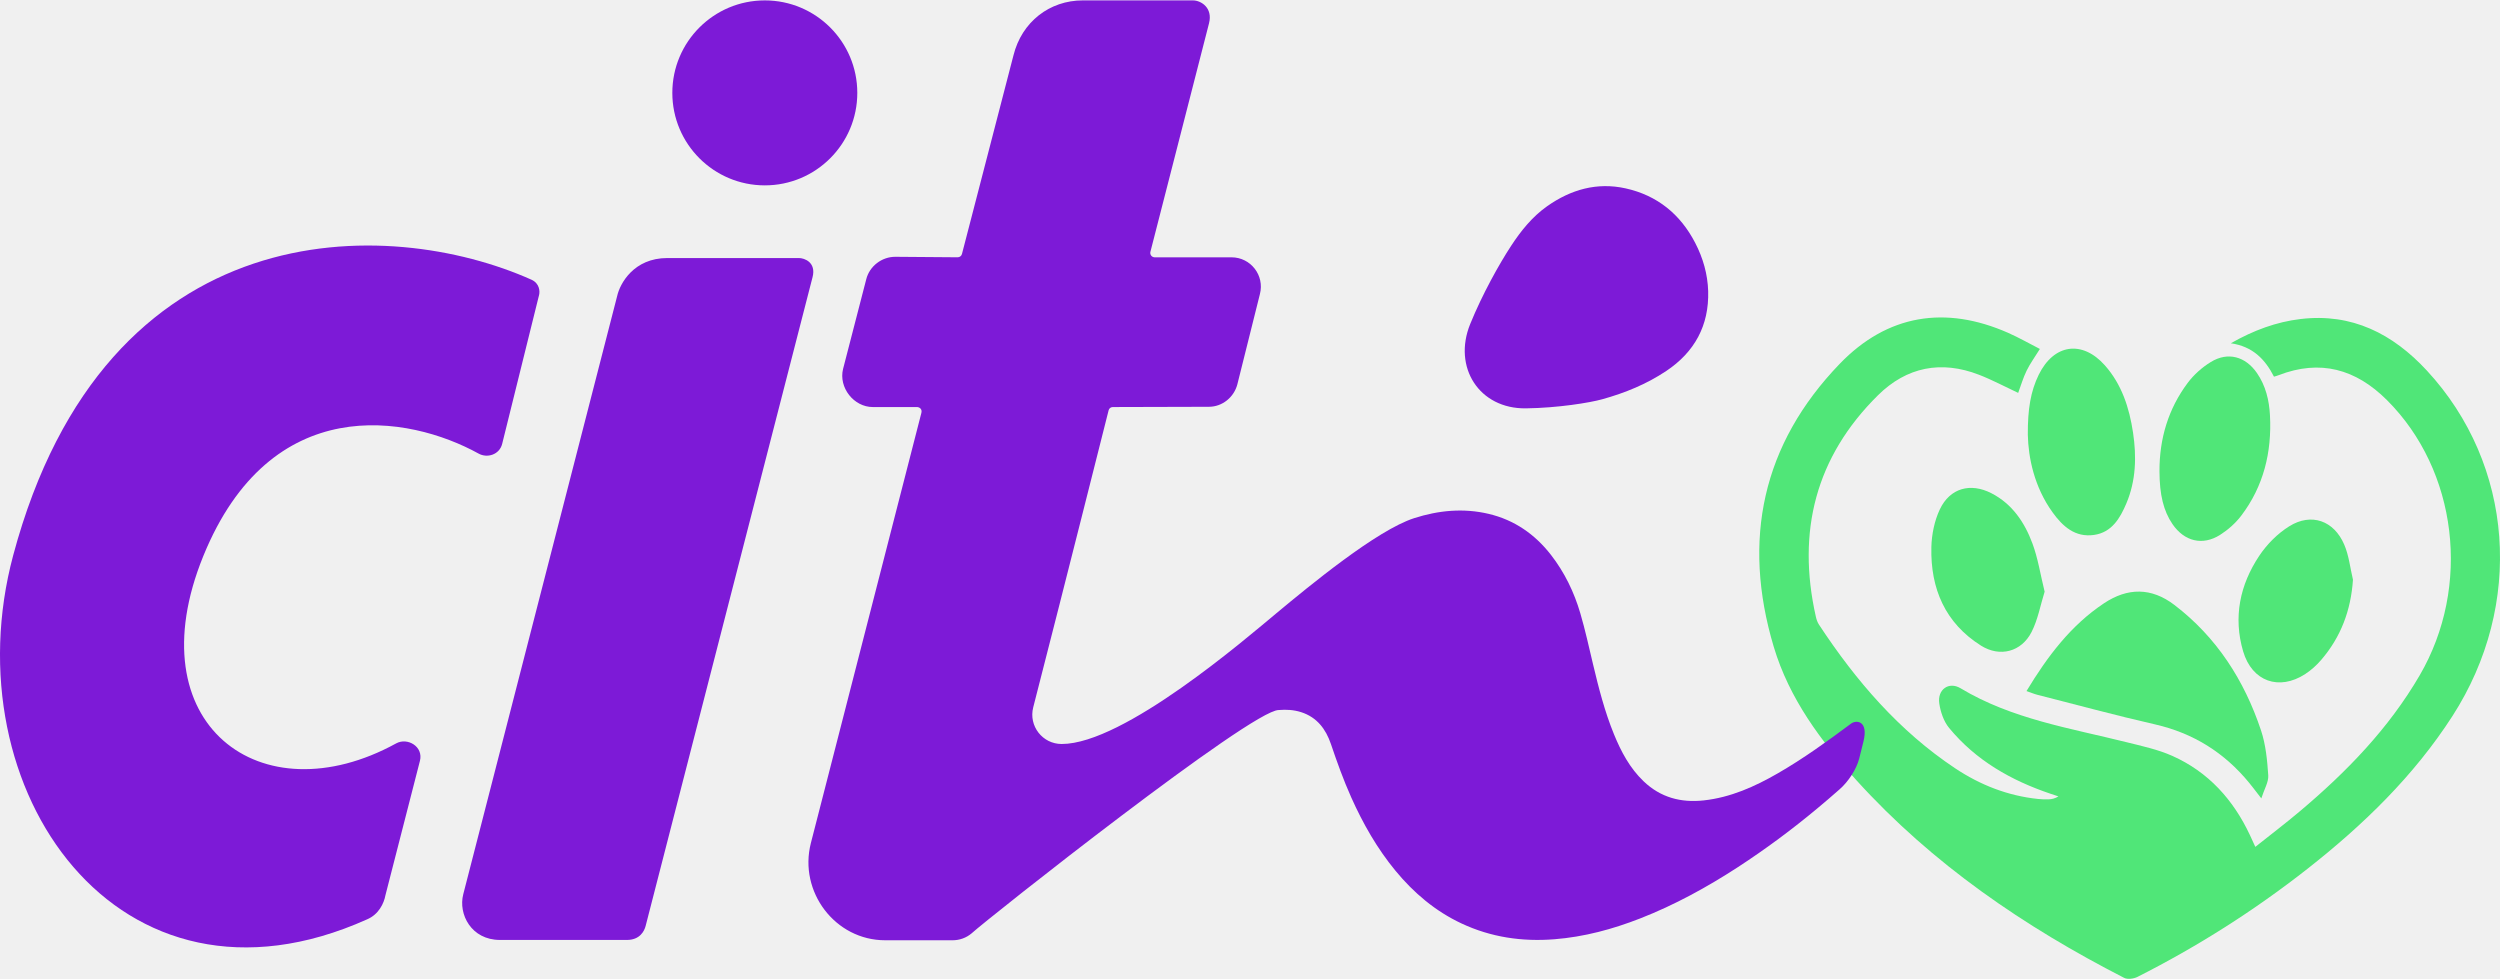
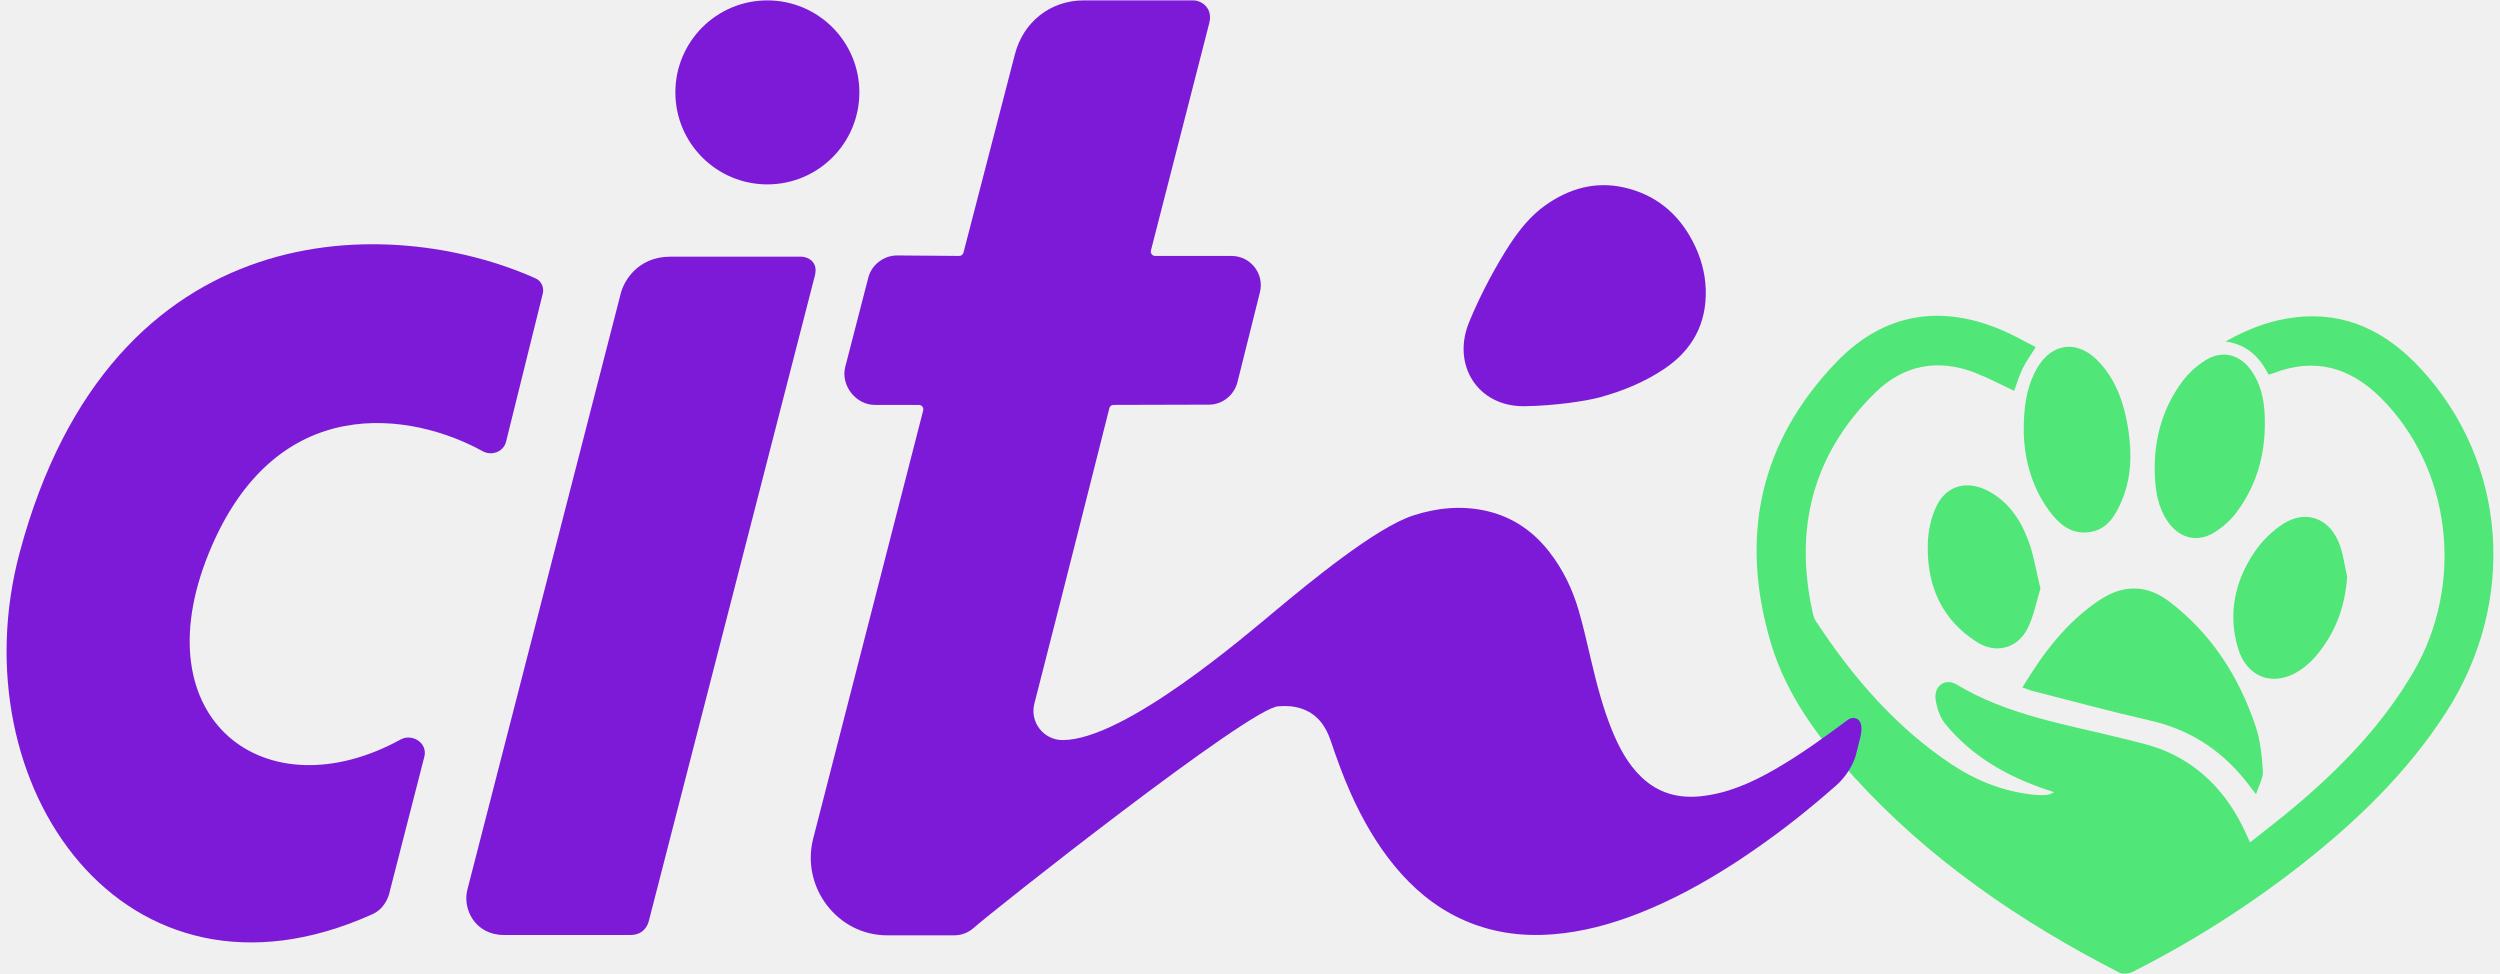
- <svg xmlns="http://www.w3.org/2000/svg" width="189" height="74" viewBox="0 0 189 74" fill="none">
-   <path d="M170.502 64.023C171.654 63.105 172.789 62.244 173.877 61.326C177.396 58.362 180.58 55.084 182.926 51.059C186.846 44.333 185.785 35.566 180.452 30.246C178.091 27.892 175.403 27.15 172.261 28.366C172.156 28.408 172.046 28.435 171.913 28.476C171.24 27.157 170.303 26.191 168.649 25.951C170.391 24.963 172.091 24.337 173.927 24.118C177.805 23.655 180.895 25.231 183.469 28.013C190.056 35.128 190.834 45.71 185.403 54.137C182.47 58.688 178.647 62.381 174.436 65.688C170.423 68.838 166.139 71.555 161.598 73.851C161.311 73.996 160.845 74.062 160.582 73.925C153.034 70.055 146.091 65.326 140.333 58.973C137.65 56.014 135.266 52.811 134.096 48.901C131.676 40.813 133.23 33.58 139.082 27.505C142.689 23.763 147.081 23.076 151.813 25.162C152.639 25.527 153.429 25.979 154.215 26.381C153.845 26.977 153.482 27.474 153.215 28.018C152.947 28.564 152.777 29.158 152.574 29.703C151.588 29.243 150.623 28.723 149.61 28.331C146.76 27.226 144.148 27.736 141.979 29.878C137.267 34.532 135.823 40.178 137.281 46.632C137.327 46.835 137.399 47.047 137.512 47.218C140.306 51.467 143.572 55.266 147.82 58.09C149.714 59.349 151.793 60.163 154.068 60.401C154.345 60.43 154.627 60.441 154.905 60.428C155.135 60.418 155.362 60.363 155.618 60.207C155.419 60.141 155.22 60.076 155.023 60.009C152.05 59.005 149.382 57.496 147.35 55.029C146.946 54.539 146.704 53.824 146.609 53.179C146.456 52.133 147.327 51.497 148.222 52.035C152.099 54.364 156.481 55.04 160.748 56.106C161.922 56.399 163.129 56.656 164.227 57.145C166.944 58.355 168.841 60.454 170.105 63.156C170.221 63.409 170.336 63.665 170.502 64.023Z" fill="#50E678" />
-   <path d="M153.203 52.245C154.797 49.61 156.553 47.281 159.049 45.616C160.853 44.411 162.647 44.409 164.378 45.729C167.575 48.168 169.668 51.426 170.934 55.222C171.292 56.296 171.403 57.474 171.48 58.615C171.513 59.123 171.18 59.654 170.955 60.359C170.553 59.842 170.308 59.51 170.047 59.192C168.165 56.896 165.808 55.423 162.913 54.762C159.938 54.083 156.989 53.281 154.031 52.528C153.787 52.467 153.553 52.366 153.203 52.245Z" fill="#50E678" />
-   <path d="M163.256 35.629C163.248 33.166 163.921 30.91 165.389 28.948C165.854 28.325 166.48 27.77 167.141 27.365C168.429 26.576 169.757 26.946 170.623 28.198C171.289 29.159 171.55 30.264 171.61 31.403C171.757 34.181 171.13 36.758 169.436 38.988C169.006 39.554 168.436 40.057 167.837 40.437C166.508 41.277 165.13 40.926 164.239 39.621C163.563 38.631 163.262 37.402 163.256 35.629Z" fill="#50E678" />
-   <path d="M153.303 32.865C153.293 30.925 153.516 29.583 154.128 28.332C155.269 26.002 157.419 25.692 159.132 27.625C160.406 29.063 160.976 30.83 161.257 32.699C161.53 34.52 161.483 36.331 160.754 38.055C160.275 39.186 159.652 40.248 158.31 40.441C156.881 40.647 155.935 39.795 155.164 38.72C153.795 36.815 153.342 34.623 153.303 32.865Z" fill="#50E678" />
-   <path d="M177.884 43.824C177.729 46.15 176.966 48.162 175.485 49.886C175.138 50.291 174.726 50.663 174.282 50.953C172.303 52.244 170.253 51.525 169.581 49.241C168.82 46.656 169.34 44.205 170.801 42.016C171.383 41.143 172.193 40.329 173.075 39.782C174.739 38.749 176.449 39.357 177.226 41.177C177.579 42.001 177.673 42.939 177.884 43.824Z" fill="#50E678" />
-   <path d="M154.574 44.731C154.257 45.745 154.067 46.835 153.589 47.774C152.821 49.286 151.188 49.706 149.763 48.809C147.059 47.105 145.937 44.502 146.011 41.366C146.034 40.404 146.244 39.371 146.651 38.509C147.415 36.893 148.968 36.474 150.556 37.291C152.123 38.097 153.059 39.489 153.651 41.082C154.073 42.217 154.257 43.442 154.574 44.731Z" fill="#50E678" />
-   <g clip-path="url(#clip0_1134_110)">
-     <path d="M72.399 19.451L67.698 19.414C66.67 19.406 65.734 20.12 65.487 21.117L63.735 27.897C63.389 29.297 64.545 30.773 65.987 30.773H69.316C69.483 30.773 69.738 30.898 69.656 31.217L61.3 63.743C60.365 67.409 63.135 71.084 66.918 71.084H72.023C72.546 71.084 73.052 70.9 73.452 70.563C74.729 69.398 94.602 53.679 96.666 53.679C97.242 53.63 97.812 53.662 98.365 53.839C99.562 54.223 100.232 55.116 100.618 56.251C101.082 57.619 101.568 58.978 102.16 60.298C103.048 62.279 104.116 64.152 105.499 65.829C106.881 67.505 108.508 68.883 110.488 69.812C112.72 70.859 115.075 71.201 117.516 71.008C119.76 70.83 121.909 70.25 123.998 69.434C126.607 68.414 129.047 67.074 131.393 65.551C133.477 64.191 135.481 62.709 137.392 61.113C137.959 60.642 138.517 60.163 139.069 59.676C139.741 59.093 140.359 58.131 140.555 57.349L140.874 56.072C141.275 54.47 140.33 54.413 139.938 54.707C138.147 56.04 136.338 57.349 134.4 58.465C132.652 59.472 130.832 60.288 128.799 60.511C127.074 60.699 125.536 60.29 124.257 59.066C123.209 58.064 122.55 56.817 122.011 55.497C121.312 53.783 120.856 51.995 120.429 50.199C120.125 48.92 119.843 47.633 119.474 46.371C119.005 44.768 118.283 43.275 117.252 41.948C116.033 40.382 114.481 39.307 112.542 38.848C110.64 38.399 108.76 38.579 106.913 39.172C104.075 40.084 98.979 44.298 96.506 46.352C94.232 48.242 84.961 56.246 80.262 56.246C78.811 56.246 77.751 54.878 78.112 53.474C80.781 43.082 83.378 32.717 83.813 31.014C83.851 30.867 83.981 30.773 84.132 30.773L91.399 30.753C92.409 30.75 93.293 30.03 93.545 29.051L95.251 22.226C95.613 20.821 94.552 19.453 93.102 19.453H87.294C87.076 19.453 86.917 19.248 86.971 19.037L91.402 1.761C91.704 0.585 90.791 0.03 90.186 0.03H81.857C79.36 0.03 77.251 1.639 76.616 4.192L72.724 19.201C72.685 19.349 72.552 19.452 72.399 19.451Z" fill="#7D1AD7" />
-     <path d="M116.966 15.589C115.838 16.385 114.985 17.448 114.237 18.591C113.339 19.962 112.07 22.232 111.149 24.491C109.815 27.762 111.826 30.918 115.359 30.872C117.767 30.84 120.171 30.451 121.134 30.183C122.857 29.705 124.494 29.034 125.979 28.039C128.11 26.612 129.21 24.607 129.138 22.017C129.1 20.729 128.75 19.505 128.155 18.359C127.031 16.188 125.283 14.771 122.896 14.241C120.732 13.761 118.753 14.33 116.966 15.589Z" fill="#7D1AD7" />
-     <path d="M57.82 14.014C61.682 14.014 64.812 10.883 64.812 7.022C64.812 3.16 61.682 0.03 57.82 0.03C53.959 0.03 50.828 3.16 50.828 7.022C50.828 10.883 53.959 14.014 57.82 14.014Z" fill="#7D1AD7" />
-     <path d="M50.448 19.508C47.918 19.508 46.864 21.431 46.654 22.393L35.022 67.607C34.633 69.117 35.632 71.06 37.796 71.06H47.396C48.373 71.06 48.709 70.393 48.809 70.005L61.43 20.95C61.716 19.84 60.825 19.508 60.398 19.508H50.448Z" fill="#7D1AD7" />
-     <path d="M40.191 21.151C29.374 16.307 8.005 15.799 0.997 41.984C-3.744 59.694 8.957 77.936 27.752 69.503C28.64 69.127 29.028 68.284 29.139 67.68L31.747 57.52C32.025 56.44 30.804 55.731 29.953 56.199C19.727 61.819 10.196 54.743 15.369 42.039C20.457 29.547 30.864 31.352 36.187 34.294C36.842 34.656 37.762 34.37 37.963 33.56L40.756 22.293C40.823 22.025 40.793 21.431 40.191 21.151Z" fill="#7D1AD7" />
+ <svg xmlns="http://www.w3.org/2000/svg" width="190" height="74" viewBox="0 0 190 74" fill="none">
+   <path d="M171.002 64.023C172.154 63.105 173.289 62.244 174.377 61.326C177.896 58.362 181.08 55.084 183.426 51.059C187.346 44.333 186.285 35.566 180.952 30.246C178.591 27.892 175.903 27.15 172.761 28.366C172.656 28.408 172.546 28.435 172.413 28.476C171.74 27.157 170.803 26.191 169.149 25.951C170.891 24.963 172.591 24.337 174.427 24.118C178.305 23.655 181.395 25.231 183.969 28.013C190.556 35.128 191.334 45.71 185.903 54.137C182.97 58.688 179.147 62.381 174.936 65.688C170.923 68.838 166.639 71.555 162.098 73.851C161.811 73.996 161.345 74.062 161.082 73.925C153.534 70.055 146.591 65.326 140.833 58.973C138.15 56.014 135.766 52.811 134.596 48.901C132.176 40.813 133.73 33.58 139.582 27.505C143.189 23.763 147.581 23.076 152.313 25.162C153.139 25.527 153.929 25.979 154.715 26.381C154.345 26.977 153.982 27.474 153.715 28.018C153.447 28.564 153.277 29.158 153.074 29.703C152.088 29.243 151.123 28.723 150.11 28.331C147.26 27.226 144.648 27.736 142.479 29.878C137.767 34.532 136.323 40.178 137.781 46.632C137.827 46.835 137.899 47.047 138.012 47.218C140.806 51.467 144.072 55.266 148.32 58.09C150.214 59.349 152.293 60.163 154.568 60.401C154.845 60.43 155.127 60.441 155.405 60.428C155.635 60.418 155.862 60.363 156.118 60.207C155.919 60.141 155.72 60.076 155.523 60.009C152.55 59.005 149.882 57.496 147.85 55.029C147.446 54.539 147.204 53.824 147.109 53.179C146.956 52.133 147.827 51.497 148.722 52.035C152.599 54.364 156.981 55.04 161.248 56.106C162.422 56.399 163.629 56.656 164.727 57.145C167.444 58.355 169.341 60.454 170.605 63.156C170.721 63.409 170.836 63.665 171.002 64.023Z" fill="#50E678" />
+   <path d="M153.703 52.245C155.297 49.61 157.053 47.281 159.549 45.616C161.353 44.411 163.147 44.409 164.878 45.729C168.075 48.168 170.168 51.426 171.434 55.222C171.792 56.296 171.903 57.474 171.98 58.615C172.013 59.123 171.68 59.654 171.455 60.359C171.053 59.842 170.808 59.51 170.547 59.192C168.665 56.896 166.308 55.423 163.413 54.762C160.438 54.083 157.489 53.281 154.531 52.528C154.287 52.467 154.053 52.366 153.703 52.245Z" fill="#50E678" />
+   <path d="M163.756 35.629C163.748 33.166 164.421 30.91 165.889 28.948C166.354 28.325 166.98 27.77 167.641 27.365C168.929 26.576 170.257 26.946 171.123 28.198C171.789 29.159 172.05 30.263 172.11 31.403C172.257 34.181 171.63 36.758 169.936 38.988C169.506 39.554 168.936 40.057 168.337 40.437C167.008 41.277 165.63 40.926 164.739 39.621C164.063 38.631 163.762 37.402 163.756 35.629Z" fill="#50E678" />
+   <path d="M153.803 32.865C153.793 30.925 154.016 29.583 154.628 28.332C155.769 26.002 157.919 25.692 159.632 27.625C160.906 29.063 161.476 30.83 161.757 32.699C162.03 34.52 161.983 36.331 161.254 38.055C160.775 39.186 160.152 40.248 158.81 40.441C157.381 40.647 156.435 39.795 155.664 38.72C154.295 36.815 153.842 34.623 153.803 32.865Z" fill="#50E678" />
+   <path d="M178.384 43.824C178.229 46.15 177.466 48.162 175.985 49.886C175.638 50.291 175.226 50.663 174.782 50.953C172.803 52.244 170.753 51.525 170.081 49.241C169.32 46.656 169.84 44.205 171.301 42.016C171.883 41.143 172.693 40.329 173.575 39.782C175.239 38.749 176.949 39.357 177.726 41.177C178.079 42.001 178.173 42.939 178.384 43.824Z" fill="#50E678" />
+   <path d="M155.074 44.731C154.757 45.745 154.567 46.835 154.089 47.774C153.321 49.286 151.688 49.706 150.263 48.809C147.559 47.105 146.437 44.502 146.511 41.366C146.534 40.404 146.744 39.371 147.151 38.509C147.915 36.893 149.468 36.474 151.056 37.291C152.623 38.097 153.559 39.489 154.151 41.082C154.573 42.217 154.757 43.442 155.074 44.731Z" fill="#50E678" />
+   <g clip-path="url(#clip0_61_1480)">
+     <path d="M72.899 19.451L68.198 19.414C67.17 19.406 66.234 20.12 65.987 21.117L64.235 27.897C63.889 29.297 65.045 30.773 66.487 30.773H69.816C69.983 30.773 70.238 30.898 70.156 31.217L61.8 63.743C60.865 67.409 63.635 71.084 67.418 71.084H72.523C73.046 71.084 73.552 70.9 73.952 70.563C75.229 69.398 95.102 53.679 97.166 53.679C97.742 53.63 98.312 53.662 98.865 53.839C100.062 54.223 100.732 55.116 101.118 56.251C101.582 57.619 102.068 58.978 102.66 60.298C103.548 62.279 104.616 64.152 105.999 65.829C107.381 67.505 109.008 68.883 110.988 69.812C113.22 70.859 115.575 71.201 118.016 71.007C120.26 70.83 122.409 70.25 124.498 69.434C127.107 68.414 129.547 67.074 131.893 65.551C133.977 64.19 135.981 62.709 137.892 61.113C138.459 60.642 139.017 60.163 139.569 59.676C140.241 59.093 140.859 58.131 141.055 57.349L141.374 56.072C141.775 54.47 140.83 54.413 140.438 54.707C138.647 56.04 136.838 57.349 134.9 58.465C133.152 59.472 131.332 60.288 129.299 60.511C127.574 60.699 126.036 60.29 124.757 59.066C123.709 58.064 123.05 56.816 122.511 55.497C121.812 53.783 121.356 51.995 120.929 50.199C120.625 48.92 120.343 47.633 119.974 46.371C119.505 44.768 118.783 43.275 117.752 41.948C116.533 40.382 114.981 39.307 113.042 38.848C111.14 38.399 109.26 38.579 107.413 39.172C104.575 40.084 99.479 44.298 97.006 46.352C94.732 48.242 85.461 56.246 80.762 56.246C79.311 56.246 78.251 54.878 78.612 53.474C81.281 43.082 83.878 32.716 84.313 31.014C84.351 30.867 84.481 30.773 84.632 30.773L91.899 30.753C92.909 30.75 93.793 30.03 94.045 29.051L95.751 22.226C96.113 20.821 95.052 19.453 93.602 19.453H87.794C87.576 19.453 87.417 19.248 87.471 19.037L91.902 1.761C92.204 0.585 91.291 0.03 90.686 0.03H82.357C79.86 0.03 77.751 1.639 77.116 4.192L73.224 19.201C73.185 19.349 73.052 19.452 72.899 19.451Z" fill="#7D1AD7" />
+     <path d="M117.466 15.589C116.338 16.385 115.485 17.448 114.737 18.591C113.839 19.962 112.57 22.232 111.649 24.491C110.315 27.762 112.326 30.918 115.859 30.872C118.267 30.84 120.671 30.451 121.634 30.183C123.357 29.705 124.994 29.034 126.479 28.039C128.61 26.612 129.71 24.607 129.638 22.017C129.6 20.729 129.25 19.505 128.655 18.359C127.531 16.188 125.783 14.77 123.396 14.241C121.232 13.761 119.253 14.33 117.466 15.589Z" fill="#7D1AD7" />
+     <path d="M58.32 14.014C62.182 14.014 65.312 10.883 65.312 7.022C65.312 3.16 62.182 0.03 58.32 0.03C54.459 0.03 51.328 3.16 51.328 7.022C51.328 10.883 54.459 14.014 58.32 14.014Z" fill="#7D1AD7" />
+     <path d="M50.948 19.508C48.418 19.508 47.364 21.431 47.154 22.393L35.522 67.607C35.133 69.117 36.132 71.06 38.296 71.06H47.896C48.873 71.06 49.209 70.393 49.309 70.005L61.93 20.95C62.216 19.84 61.325 19.508 60.898 19.508H50.948Z" fill="#7D1AD7" />
+     <path d="M40.691 21.151C29.874 16.307 8.505 15.799 1.497 41.984C-3.244 59.694 9.457 77.936 28.252 69.503C29.14 69.127 29.528 68.284 29.639 67.68L32.248 57.52C32.525 56.44 31.304 55.731 30.453 56.199C20.227 61.819 10.696 54.743 15.869 42.039C20.957 29.547 31.364 31.352 36.687 34.294C37.342 34.656 38.262 34.37 38.463 33.56L41.256 22.293C41.323 22.025 41.293 21.431 40.691 21.151Z" fill="#7D1AD7" />
  </g>
  <defs>
-     <clipPath id="clip0_1134_110">
-       <rect width="141" height="71.639" fill="white" />
+     <clipPath id="clip0_61_1480">
+       <rect width="141" height="71.639" fill="white" transform="translate(0.5)" />
    </clipPath>
  </defs>
</svg>
